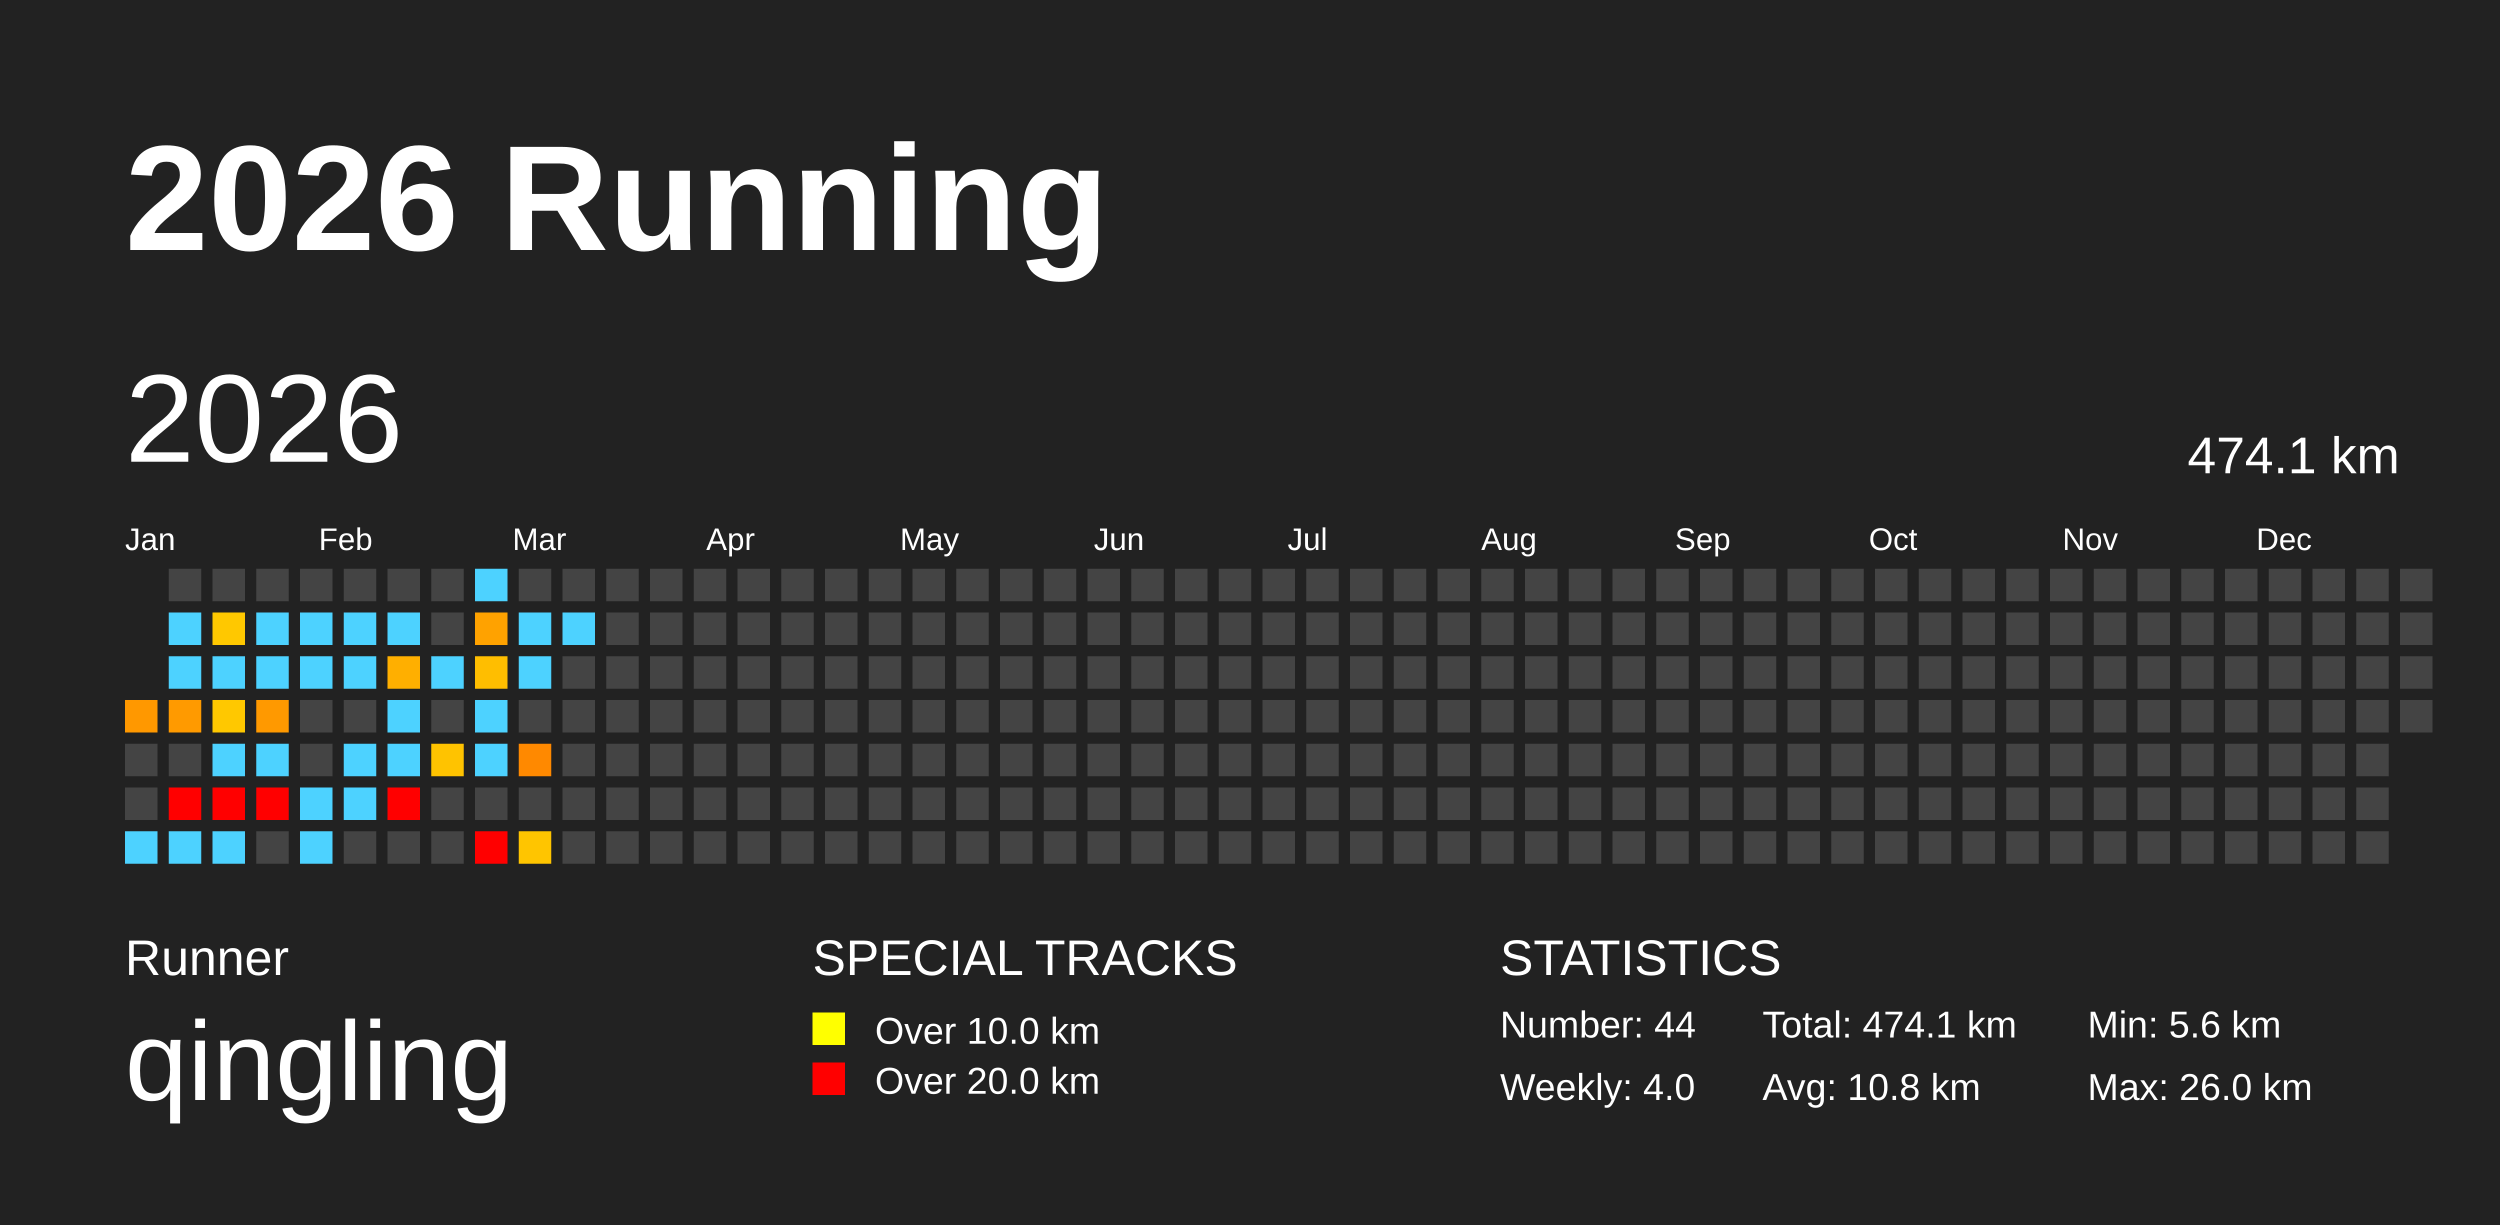
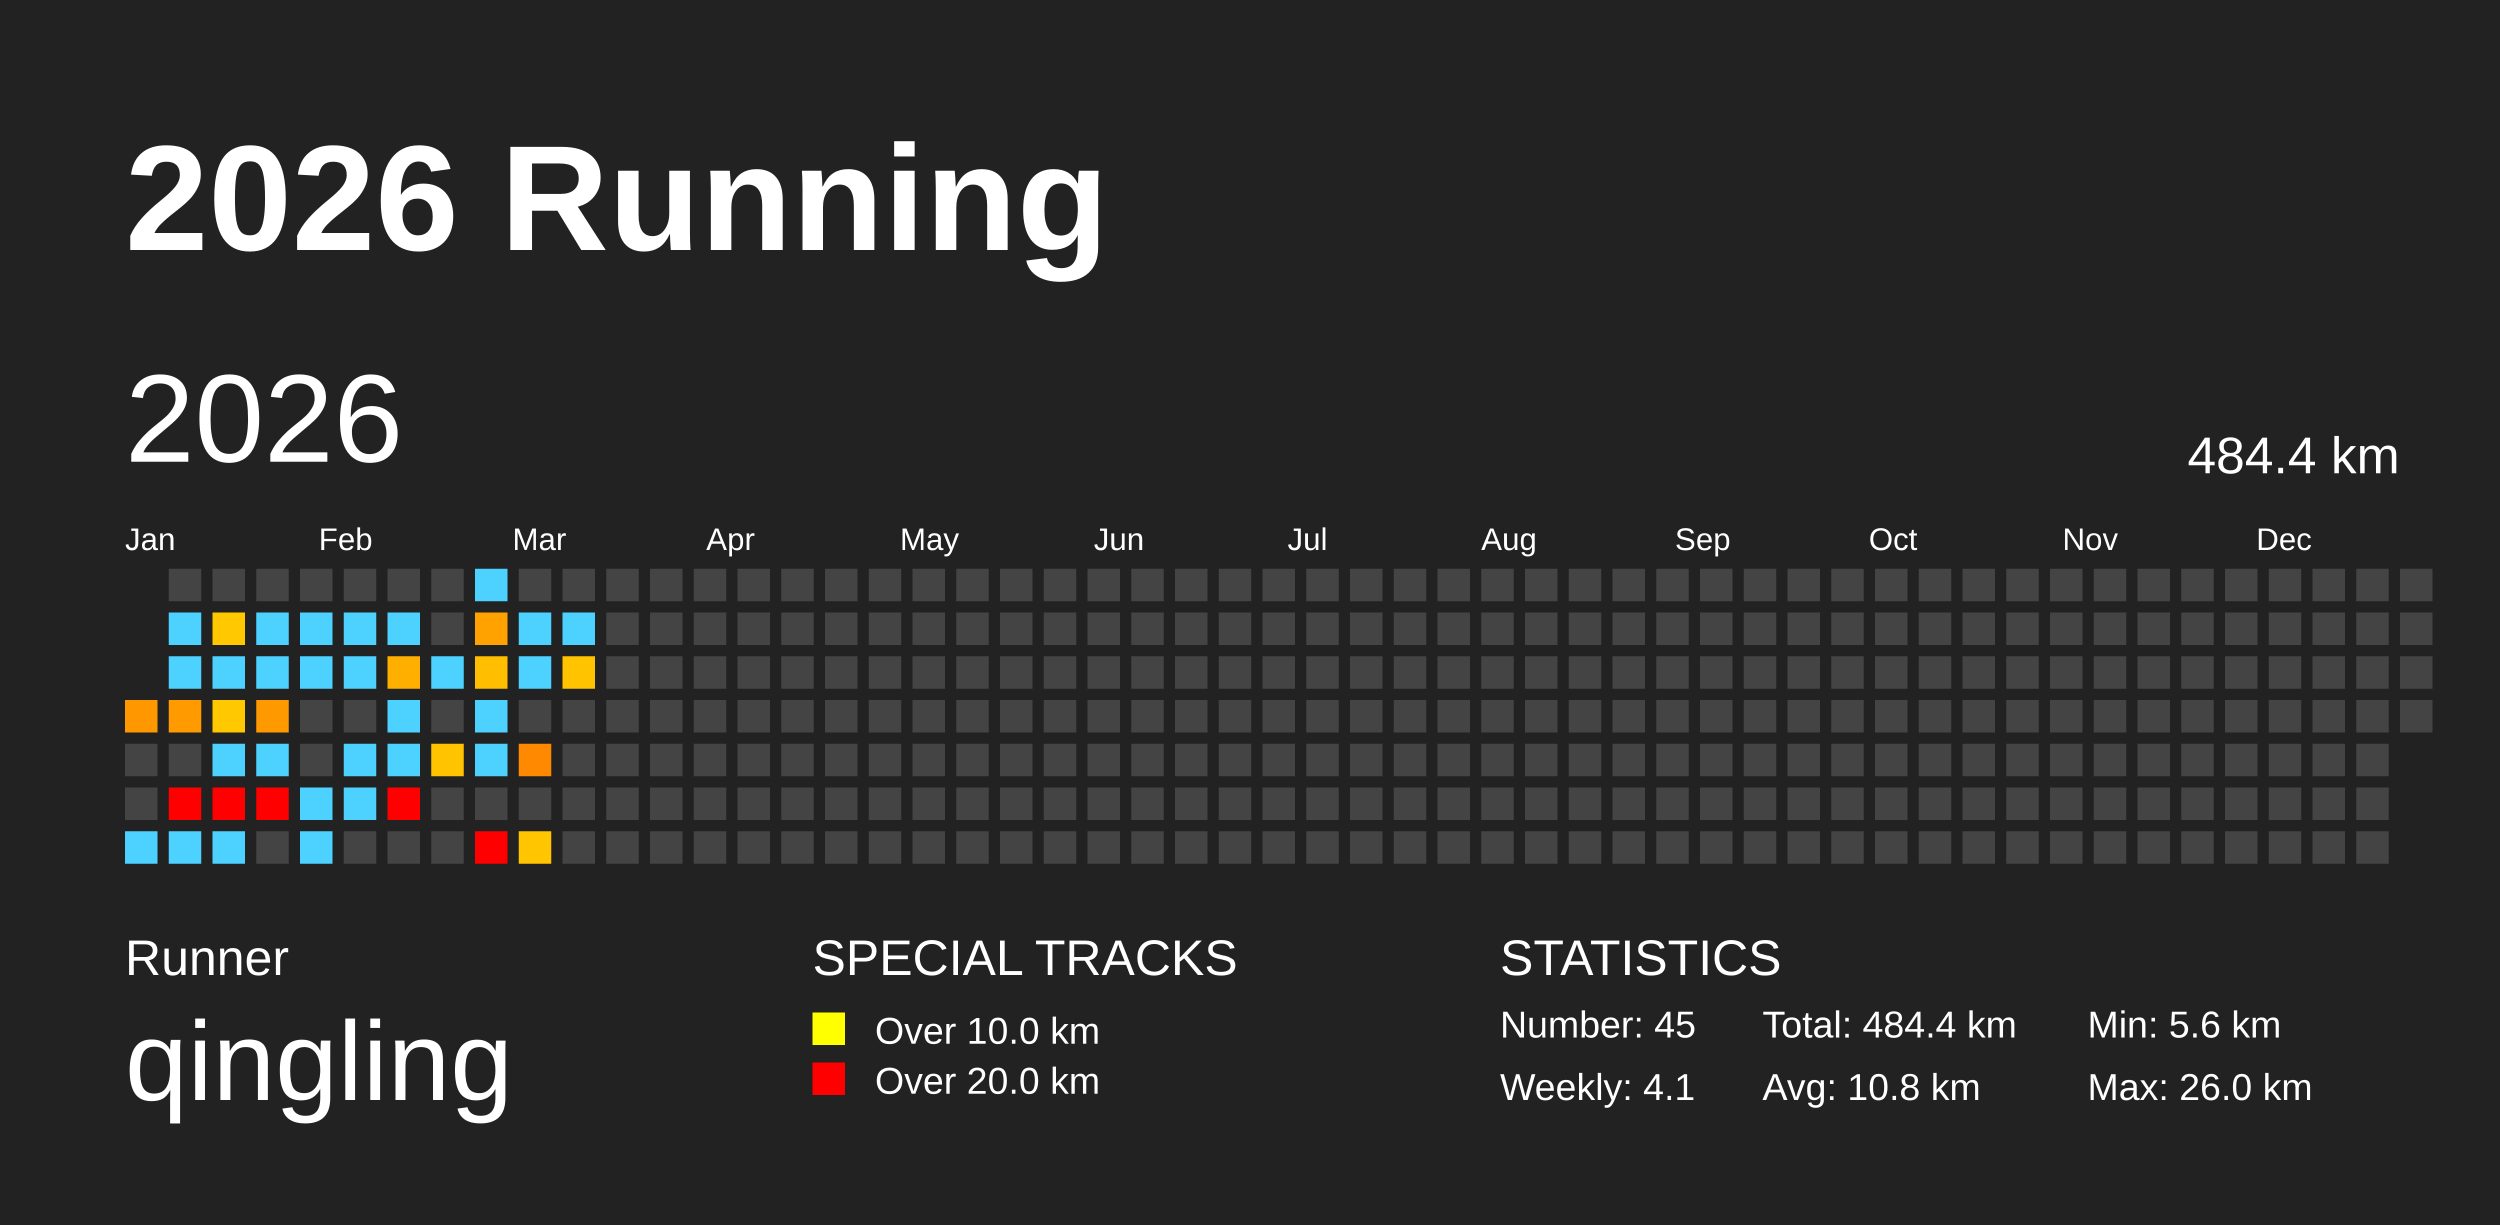
<svg xmlns="http://www.w3.org/2000/svg" baseProfile="full" height="98mm" version="1.1" viewBox="0,0,200,98" width="200mm">
  <defs />
  <rect fill="#222222" height="98" width="200" x="0" y="0" />
  <text fill="#FFFFFF" style="font-size:12px; font-family:Arial; font-weight:bold;" x="10" y="20">2026 Running</text>
  <text fill="#FFFFFF" style="font-size:4px; font-family:Arial" x="10" y="78">Runner</text>
  <text fill="#FFFFFF" style="font-size:9px; font-family:Arial" x="10" y="88">qingling</text>
  <text fill="#FFFFFF" style="font-size:4px; font-family:Arial" x="65" y="78">SPECIAL TRACKS</text>
  <rect fill="yellow" height="2.6" width="2.6" x="65" y="81" />
  <text fill="#FFFFFF" style="font-size:3px; font-family:Arial" x="70" y="83.5">Over 10.0 km</text>
  <rect fill="red" height="2.6" width="2.6" x="65" y="85" />
  <text fill="#FFFFFF" style="font-size:3px; font-family:Arial" x="70" y="87.5">Over 20.0 km</text>
  <text fill="#FFFFFF" style="font-size:4px; font-family:Arial" x="120" y="78">STATISTICS</text>
-   <text fill="#FFFFFF" style="font-size:3px; font-family:Arial" x="120" y="83">Number: 44</text>
-   <text fill="#FFFFFF" style="font-size:3px; font-family:Arial" x="120" y="88">Weekly: 4.0</text>
-   <text fill="#FFFFFF" style="font-size:3px; font-family:Arial" x="141" y="83">Total: 474.1 km</text>
+   <text fill="#FFFFFF" style="font-size:3px; font-family:Arial" x="120" y="83">Number: 45</text>
+   <text fill="#FFFFFF" style="font-size:3px; font-family:Arial" x="120" y="88">Weekly: 4.1</text>
+   <text fill="#FFFFFF" style="font-size:3px; font-family:Arial" x="141" y="83">Total: 484.4 km</text>
  <text fill="#FFFFFF" style="font-size:3px; font-family:Arial" x="141" y="88">Avg: 10.8 km</text>
  <text fill="#FFFFFF" style="font-size:3px; font-family:Arial" x="167" y="83">Min: 5.6 km</text>
  <text fill="#FFFFFF" style="font-size:3px; font-family:Arial" x="167" y="88">Max: 26.0 km</text>
  <text dominant-baseline="hanging" fill="#FFFFFF" style="font-size:10.0px; font-family:Arial;" x="10" y="30">2026</text>
-   <text dominant-baseline="hanging" fill="#FFFFFF" style="font-size:4.125px; font-family:Arial;" x="175" y="35">474.1 km</text>
+   <text dominant-baseline="hanging" fill="#FFFFFF" style="font-size:4.125px; font-family:Arial;" x="175" y="35">484.4 km</text>
  <text fill="#FFFFFF" style="font-size:2.5px; font-family:Arial" x="10.0" y="44">Jan</text>
  <text fill="#FFFFFF" style="font-size:2.5px; font-family:Arial" x="25.5" y="44">Feb</text>
  <text fill="#FFFFFF" style="font-size:2.5px; font-family:Arial" x="41.0" y="44">Mar</text>
  <text fill="#FFFFFF" style="font-size:2.5px; font-family:Arial" x="56.5" y="44">Apr</text>
  <text fill="#FFFFFF" style="font-size:2.5px; font-family:Arial" x="72.0" y="44">May</text>
  <text fill="#FFFFFF" style="font-size:2.5px; font-family:Arial" x="87.5" y="44">Jun</text>
  <text fill="#FFFFFF" style="font-size:2.5px; font-family:Arial" x="103.0" y="44">Jul</text>
  <text fill="#FFFFFF" style="font-size:2.5px; font-family:Arial" x="118.5" y="44">Aug</text>
  <text fill="#FFFFFF" style="font-size:2.5px; font-family:Arial" x="134.0" y="44">Sep</text>
  <text fill="#FFFFFF" style="font-size:2.5px; font-family:Arial" x="149.5" y="44">Oct</text>
  <text fill="#FFFFFF" style="font-size:2.5px; font-family:Arial" x="165.0" y="44">Nov</text>
  <text fill="#FFFFFF" style="font-size:2.5px; font-family:Arial" x="180.5" y="44">Dec</text>
  <rect fill="#ff9800" height="2.6" width="2.6" x="10.0" y="56.0" />
  <rect fill="#444444" height="2.6" width="2.6" x="10.0" y="59.5" />
  <rect fill="#444444" height="2.6" width="2.6" x="10.0" y="63.0" />
  <rect fill="#4dd2ff" height="2.6" width="2.6" x="10.0" y="66.5" />
  <rect fill="#444444" height="2.6" width="2.6" x="13.5" y="45.5" />
  <rect fill="#4dd2ff" height="2.6" width="2.6" x="13.5" y="49.0" />
  <rect fill="#4dd2ff" height="2.6" width="2.6" x="13.5" y="52.5" />
  <rect fill="#ff9a00" height="2.6" width="2.6" x="13.5" y="56.0" />
  <rect fill="#444444" height="2.6" width="2.6" x="13.5" y="59.5" />
  <rect fill="red" height="2.6" width="2.6" x="13.5" y="63.0" />
  <rect fill="#4dd2ff" height="2.6" width="2.6" x="13.5" y="66.5" />
  <rect fill="#444444" height="2.6" width="2.6" x="17.0" y="45.5" />
  <rect fill="#ffc800" height="2.6" width="2.6" x="17.0" y="49.0" />
  <rect fill="#4dd2ff" height="2.6" width="2.6" x="17.0" y="52.5" />
  <rect fill="#ffc800" height="2.6" width="2.6" x="17.0" y="56.0" />
  <rect fill="#4dd2ff" height="2.6" width="2.6" x="17.0" y="59.5" />
  <rect fill="red" height="2.6" width="2.6" x="17.0" y="63.0" />
  <rect fill="#4dd2ff" height="2.6" width="2.6" x="17.0" y="66.5" />
  <rect fill="#444444" height="2.6" width="2.6" x="20.5" y="45.5" />
  <rect fill="#4dd2ff" height="2.6" width="2.6" x="20.5" y="49.0" />
  <rect fill="#4dd2ff" height="2.6" width="2.6" x="20.5" y="52.5" />
  <rect fill="#ff9900" height="2.6" width="2.6" x="20.5" y="56.0" />
  <rect fill="#4dd2ff" height="2.6" width="2.6" x="20.5" y="59.5" />
  <rect fill="red" height="2.6" width="2.6" x="20.5" y="63.0" />
  <rect fill="#444444" height="2.6" width="2.6" x="20.5" y="66.5" />
  <rect fill="#444444" height="2.6" width="2.6" x="24.0" y="45.5" />
  <rect fill="#4dd2ff" height="2.6" width="2.6" x="24.0" y="49.0" />
  <rect fill="#4dd2ff" height="2.6" width="2.6" x="24.0" y="52.5" />
  <rect fill="#444444" height="2.6" width="2.6" x="24.0" y="56.0" />
  <rect fill="#444444" height="2.6" width="2.6" x="24.0" y="59.5" />
  <rect fill="#4dd2ff" height="2.6" width="2.6" x="24.0" y="63.0" />
  <rect fill="#4dd2ff" height="2.6" width="2.6" x="24.0" y="66.5" />
  <rect fill="#444444" height="2.6" width="2.6" x="27.5" y="45.5" />
  <rect fill="#4dd2ff" height="2.6" width="2.6" x="27.5" y="49.0" />
  <rect fill="#4dd2ff" height="2.6" width="2.6" x="27.5" y="52.5" />
  <rect fill="#444444" height="2.6" width="2.6" x="27.5" y="56.0" />
  <rect fill="#4dd2ff" height="2.6" width="2.6" x="27.5" y="59.5" />
  <rect fill="#4dd2ff" height="2.6" width="2.6" x="27.5" y="63.0" />
  <rect fill="#444444" height="2.6" width="2.6" x="27.5" y="66.5" />
  <rect fill="#444444" height="2.6" width="2.6" x="31.0" y="45.5" />
  <rect fill="#4dd2ff" height="2.6" width="2.6" x="31.0" y="49.0" />
  <rect fill="#ffaf00" height="2.6" width="2.6" x="31.0" y="52.5" />
  <rect fill="#4dd2ff" height="2.6" width="2.6" x="31.0" y="56.0" />
  <rect fill="#4dd2ff" height="2.6" width="2.6" x="31.0" y="59.5" />
  <rect fill="red" height="2.6" width="2.6" x="31.0" y="63.0" />
  <rect fill="#444444" height="2.6" width="2.6" x="31.0" y="66.5" />
  <rect fill="#444444" height="2.6" width="2.6" x="34.5" y="45.5" />
  <rect fill="#444444" height="2.6" width="2.6" x="34.5" y="49.0" />
  <rect fill="#4dd2ff" height="2.6" width="2.6" x="34.5" y="52.5" />
  <rect fill="#444444" height="2.6" width="2.6" x="34.5" y="56.0" />
  <rect fill="#ffc300" height="2.6" width="2.6" x="34.5" y="59.5" />
  <rect fill="#444444" height="2.6" width="2.6" x="34.5" y="63.0" />
  <rect fill="#444444" height="2.6" width="2.6" x="34.5" y="66.5" />
  <rect fill="#4dd2ff" height="2.6" width="2.6" x="38.0" y="45.5" />
  <rect fill="#ffa200" height="2.6" width="2.6" x="38.0" y="49.0" />
  <rect fill="#ffbe00" height="2.6" width="2.6" x="38.0" y="52.5" />
  <rect fill="#4dd2ff" height="2.6" width="2.6" x="38.0" y="56.0" />
  <rect fill="#4dd2ff" height="2.6" width="2.6" x="38.0" y="59.5" />
  <rect fill="#444444" height="2.6" width="2.6" x="38.0" y="63.0" />
  <rect fill="red" height="2.6" width="2.6" x="38.0" y="66.5" />
  <rect fill="#444444" height="2.6" width="2.6" x="41.5" y="45.5" />
  <rect fill="#4dd2ff" height="2.6" width="2.6" x="41.5" y="49.0" />
  <rect fill="#4dd2ff" height="2.6" width="2.6" x="41.5" y="52.5" />
  <rect fill="#444444" height="2.6" width="2.6" x="41.5" y="56.0" />
  <rect fill="#ff8900" height="2.6" width="2.6" x="41.5" y="59.5" />
  <rect fill="#444444" height="2.6" width="2.6" x="41.5" y="63.0" />
  <rect fill="#ffc500" height="2.6" width="2.6" x="41.5" y="66.5" />
  <rect fill="#444444" height="2.6" width="2.6" x="45.0" y="45.5" />
  <rect fill="#4dd2ff" height="2.6" width="2.6" x="45.0" y="49.0" />
-   <rect fill="#444444" height="2.6" width="2.6" x="45.0" y="52.5" />
+   <rect fill="#ffc300" height="2.6" width="2.6" x="45.0" y="52.5" />
  <rect fill="#444444" height="2.6" width="2.6" x="45.0" y="56.0" />
  <rect fill="#444444" height="2.6" width="2.6" x="45.0" y="59.5" />
  <rect fill="#444444" height="2.6" width="2.6" x="45.0" y="63.0" />
  <rect fill="#444444" height="2.6" width="2.6" x="45.0" y="66.5" />
  <rect fill="#444444" height="2.6" width="2.6" x="48.5" y="45.5" />
  <rect fill="#444444" height="2.6" width="2.6" x="48.5" y="49.0" />
  <rect fill="#444444" height="2.6" width="2.6" x="48.5" y="52.5" />
  <rect fill="#444444" height="2.6" width="2.6" x="48.5" y="56.0" />
  <rect fill="#444444" height="2.6" width="2.6" x="48.5" y="59.5" />
  <rect fill="#444444" height="2.6" width="2.6" x="48.5" y="63.0" />
  <rect fill="#444444" height="2.6" width="2.6" x="48.5" y="66.5" />
  <rect fill="#444444" height="2.6" width="2.6" x="52.0" y="45.5" />
  <rect fill="#444444" height="2.6" width="2.6" x="52.0" y="49.0" />
  <rect fill="#444444" height="2.6" width="2.6" x="52.0" y="52.5" />
  <rect fill="#444444" height="2.6" width="2.6" x="52.0" y="56.0" />
  <rect fill="#444444" height="2.6" width="2.6" x="52.0" y="59.5" />
  <rect fill="#444444" height="2.6" width="2.6" x="52.0" y="63.0" />
  <rect fill="#444444" height="2.6" width="2.6" x="52.0" y="66.5" />
  <rect fill="#444444" height="2.6" width="2.6" x="55.5" y="45.5" />
  <rect fill="#444444" height="2.6" width="2.6" x="55.5" y="49.0" />
  <rect fill="#444444" height="2.6" width="2.6" x="55.5" y="52.5" />
  <rect fill="#444444" height="2.6" width="2.6" x="55.5" y="56.0" />
  <rect fill="#444444" height="2.6" width="2.6" x="55.5" y="59.5" />
  <rect fill="#444444" height="2.6" width="2.6" x="55.5" y="63.0" />
  <rect fill="#444444" height="2.6" width="2.6" x="55.5" y="66.5" />
  <rect fill="#444444" height="2.6" width="2.6" x="59.0" y="45.5" />
  <rect fill="#444444" height="2.6" width="2.6" x="59.0" y="49.0" />
  <rect fill="#444444" height="2.6" width="2.6" x="59.0" y="52.5" />
  <rect fill="#444444" height="2.6" width="2.6" x="59.0" y="56.0" />
  <rect fill="#444444" height="2.6" width="2.6" x="59.0" y="59.5" />
  <rect fill="#444444" height="2.6" width="2.6" x="59.0" y="63.0" />
  <rect fill="#444444" height="2.6" width="2.6" x="59.0" y="66.5" />
  <rect fill="#444444" height="2.6" width="2.6" x="62.5" y="45.5" />
  <rect fill="#444444" height="2.6" width="2.6" x="62.5" y="49.0" />
  <rect fill="#444444" height="2.6" width="2.6" x="62.5" y="52.5" />
  <rect fill="#444444" height="2.6" width="2.6" x="62.5" y="56.0" />
  <rect fill="#444444" height="2.6" width="2.6" x="62.5" y="59.5" />
  <rect fill="#444444" height="2.6" width="2.6" x="62.5" y="63.0" />
  <rect fill="#444444" height="2.6" width="2.6" x="62.5" y="66.5" />
  <rect fill="#444444" height="2.6" width="2.6" x="66.0" y="45.5" />
  <rect fill="#444444" height="2.6" width="2.6" x="66.0" y="49.0" />
  <rect fill="#444444" height="2.6" width="2.6" x="66.0" y="52.5" />
  <rect fill="#444444" height="2.6" width="2.6" x="66.0" y="56.0" />
  <rect fill="#444444" height="2.6" width="2.6" x="66.0" y="59.5" />
  <rect fill="#444444" height="2.6" width="2.6" x="66.0" y="63.0" />
  <rect fill="#444444" height="2.6" width="2.6" x="66.0" y="66.5" />
  <rect fill="#444444" height="2.6" width="2.6" x="69.5" y="45.5" />
  <rect fill="#444444" height="2.6" width="2.6" x="69.5" y="49.0" />
  <rect fill="#444444" height="2.6" width="2.6" x="69.5" y="52.5" />
  <rect fill="#444444" height="2.6" width="2.6" x="69.5" y="56.0" />
  <rect fill="#444444" height="2.6" width="2.6" x="69.5" y="59.5" />
  <rect fill="#444444" height="2.6" width="2.6" x="69.5" y="63.0" />
  <rect fill="#444444" height="2.6" width="2.6" x="69.5" y="66.5" />
  <rect fill="#444444" height="2.6" width="2.6" x="73.0" y="45.5" />
  <rect fill="#444444" height="2.6" width="2.6" x="73.0" y="49.0" />
  <rect fill="#444444" height="2.6" width="2.6" x="73.0" y="52.5" />
  <rect fill="#444444" height="2.6" width="2.6" x="73.0" y="56.0" />
  <rect fill="#444444" height="2.6" width="2.6" x="73.0" y="59.5" />
  <rect fill="#444444" height="2.6" width="2.6" x="73.0" y="63.0" />
  <rect fill="#444444" height="2.6" width="2.6" x="73.0" y="66.5" />
  <rect fill="#444444" height="2.6" width="2.6" x="76.5" y="45.5" />
  <rect fill="#444444" height="2.6" width="2.6" x="76.5" y="49.0" />
  <rect fill="#444444" height="2.6" width="2.6" x="76.5" y="52.5" />
  <rect fill="#444444" height="2.6" width="2.6" x="76.5" y="56.0" />
  <rect fill="#444444" height="2.6" width="2.6" x="76.5" y="59.5" />
  <rect fill="#444444" height="2.6" width="2.6" x="76.5" y="63.0" />
  <rect fill="#444444" height="2.6" width="2.6" x="76.5" y="66.5" />
  <rect fill="#444444" height="2.6" width="2.6" x="80.0" y="45.5" />
  <rect fill="#444444" height="2.6" width="2.6" x="80.0" y="49.0" />
  <rect fill="#444444" height="2.6" width="2.6" x="80.0" y="52.5" />
  <rect fill="#444444" height="2.6" width="2.6" x="80.0" y="56.0" />
  <rect fill="#444444" height="2.6" width="2.6" x="80.0" y="59.5" />
  <rect fill="#444444" height="2.6" width="2.6" x="80.0" y="63.0" />
  <rect fill="#444444" height="2.6" width="2.6" x="80.0" y="66.5" />
  <rect fill="#444444" height="2.6" width="2.6" x="83.5" y="45.5" />
  <rect fill="#444444" height="2.6" width="2.6" x="83.5" y="49.0" />
  <rect fill="#444444" height="2.6" width="2.6" x="83.5" y="52.5" />
  <rect fill="#444444" height="2.6" width="2.6" x="83.5" y="56.0" />
  <rect fill="#444444" height="2.6" width="2.6" x="83.5" y="59.5" />
  <rect fill="#444444" height="2.6" width="2.6" x="83.5" y="63.0" />
  <rect fill="#444444" height="2.6" width="2.6" x="83.5" y="66.5" />
  <rect fill="#444444" height="2.6" width="2.6" x="87.0" y="45.5" />
  <rect fill="#444444" height="2.6" width="2.6" x="87.0" y="49.0" />
  <rect fill="#444444" height="2.6" width="2.6" x="87.0" y="52.5" />
  <rect fill="#444444" height="2.6" width="2.6" x="87.0" y="56.0" />
  <rect fill="#444444" height="2.6" width="2.6" x="87.0" y="59.5" />
  <rect fill="#444444" height="2.6" width="2.6" x="87.0" y="63.0" />
  <rect fill="#444444" height="2.6" width="2.6" x="87.0" y="66.5" />
  <rect fill="#444444" height="2.6" width="2.6" x="90.5" y="45.5" />
  <rect fill="#444444" height="2.6" width="2.6" x="90.5" y="49.0" />
  <rect fill="#444444" height="2.6" width="2.6" x="90.5" y="52.5" />
  <rect fill="#444444" height="2.6" width="2.6" x="90.5" y="56.0" />
  <rect fill="#444444" height="2.6" width="2.6" x="90.5" y="59.5" />
  <rect fill="#444444" height="2.6" width="2.6" x="90.5" y="63.0" />
  <rect fill="#444444" height="2.6" width="2.6" x="90.5" y="66.5" />
  <rect fill="#444444" height="2.6" width="2.6" x="94.0" y="45.5" />
  <rect fill="#444444" height="2.6" width="2.6" x="94.0" y="49.0" />
  <rect fill="#444444" height="2.6" width="2.6" x="94.0" y="52.5" />
  <rect fill="#444444" height="2.6" width="2.6" x="94.0" y="56.0" />
  <rect fill="#444444" height="2.6" width="2.6" x="94.0" y="59.5" />
  <rect fill="#444444" height="2.6" width="2.6" x="94.0" y="63.0" />
  <rect fill="#444444" height="2.6" width="2.6" x="94.0" y="66.5" />
  <rect fill="#444444" height="2.6" width="2.6" x="97.5" y="45.5" />
  <rect fill="#444444" height="2.6" width="2.6" x="97.5" y="49.0" />
  <rect fill="#444444" height="2.6" width="2.6" x="97.5" y="52.5" />
  <rect fill="#444444" height="2.6" width="2.6" x="97.5" y="56.0" />
  <rect fill="#444444" height="2.6" width="2.6" x="97.5" y="59.5" />
  <rect fill="#444444" height="2.6" width="2.6" x="97.5" y="63.0" />
  <rect fill="#444444" height="2.6" width="2.6" x="97.5" y="66.5" />
  <rect fill="#444444" height="2.6" width="2.6" x="101.0" y="45.5" />
  <rect fill="#444444" height="2.6" width="2.6" x="101.0" y="49.0" />
  <rect fill="#444444" height="2.6" width="2.6" x="101.0" y="52.5" />
  <rect fill="#444444" height="2.6" width="2.6" x="101.0" y="56.0" />
  <rect fill="#444444" height="2.6" width="2.6" x="101.0" y="59.5" />
  <rect fill="#444444" height="2.6" width="2.6" x="101.0" y="63.0" />
  <rect fill="#444444" height="2.6" width="2.6" x="101.0" y="66.5" />
  <rect fill="#444444" height="2.6" width="2.6" x="104.5" y="45.5" />
  <rect fill="#444444" height="2.6" width="2.6" x="104.5" y="49.0" />
  <rect fill="#444444" height="2.6" width="2.6" x="104.5" y="52.5" />
  <rect fill="#444444" height="2.6" width="2.6" x="104.5" y="56.0" />
  <rect fill="#444444" height="2.6" width="2.6" x="104.5" y="59.5" />
  <rect fill="#444444" height="2.6" width="2.6" x="104.5" y="63.0" />
  <rect fill="#444444" height="2.6" width="2.6" x="104.5" y="66.5" />
  <rect fill="#444444" height="2.6" width="2.6" x="108.0" y="45.5" />
  <rect fill="#444444" height="2.6" width="2.6" x="108.0" y="49.0" />
  <rect fill="#444444" height="2.6" width="2.6" x="108.0" y="52.5" />
  <rect fill="#444444" height="2.6" width="2.6" x="108.0" y="56.0" />
  <rect fill="#444444" height="2.6" width="2.6" x="108.0" y="59.5" />
  <rect fill="#444444" height="2.6" width="2.6" x="108.0" y="63.0" />
  <rect fill="#444444" height="2.6" width="2.6" x="108.0" y="66.5" />
  <rect fill="#444444" height="2.6" width="2.6" x="111.5" y="45.5" />
  <rect fill="#444444" height="2.6" width="2.6" x="111.5" y="49.0" />
  <rect fill="#444444" height="2.6" width="2.6" x="111.5" y="52.5" />
  <rect fill="#444444" height="2.6" width="2.6" x="111.5" y="56.0" />
  <rect fill="#444444" height="2.6" width="2.6" x="111.5" y="59.5" />
  <rect fill="#444444" height="2.6" width="2.6" x="111.5" y="63.0" />
  <rect fill="#444444" height="2.6" width="2.6" x="111.5" y="66.5" />
  <rect fill="#444444" height="2.6" width="2.6" x="115.0" y="45.5" />
  <rect fill="#444444" height="2.6" width="2.6" x="115.0" y="49.0" />
  <rect fill="#444444" height="2.6" width="2.6" x="115.0" y="52.5" />
  <rect fill="#444444" height="2.6" width="2.6" x="115.0" y="56.0" />
  <rect fill="#444444" height="2.6" width="2.6" x="115.0" y="59.5" />
  <rect fill="#444444" height="2.6" width="2.6" x="115.0" y="63.0" />
  <rect fill="#444444" height="2.6" width="2.6" x="115.0" y="66.5" />
  <rect fill="#444444" height="2.6" width="2.6" x="118.5" y="45.5" />
  <rect fill="#444444" height="2.6" width="2.6" x="118.5" y="49.0" />
  <rect fill="#444444" height="2.6" width="2.6" x="118.5" y="52.5" />
  <rect fill="#444444" height="2.6" width="2.6" x="118.5" y="56.0" />
  <rect fill="#444444" height="2.6" width="2.6" x="118.5" y="59.5" />
  <rect fill="#444444" height="2.6" width="2.6" x="118.5" y="63.0" />
  <rect fill="#444444" height="2.6" width="2.6" x="118.5" y="66.5" />
  <rect fill="#444444" height="2.6" width="2.6" x="122.0" y="45.5" />
  <rect fill="#444444" height="2.6" width="2.6" x="122.0" y="49.0" />
  <rect fill="#444444" height="2.6" width="2.6" x="122.0" y="52.5" />
  <rect fill="#444444" height="2.6" width="2.6" x="122.0" y="56.0" />
  <rect fill="#444444" height="2.6" width="2.6" x="122.0" y="59.5" />
  <rect fill="#444444" height="2.6" width="2.6" x="122.0" y="63.0" />
  <rect fill="#444444" height="2.6" width="2.6" x="122.0" y="66.5" />
  <rect fill="#444444" height="2.6" width="2.6" x="125.5" y="45.5" />
  <rect fill="#444444" height="2.6" width="2.6" x="125.5" y="49.0" />
  <rect fill="#444444" height="2.6" width="2.6" x="125.5" y="52.5" />
  <rect fill="#444444" height="2.6" width="2.6" x="125.5" y="56.0" />
  <rect fill="#444444" height="2.6" width="2.6" x="125.5" y="59.5" />
  <rect fill="#444444" height="2.6" width="2.6" x="125.5" y="63.0" />
  <rect fill="#444444" height="2.6" width="2.6" x="125.5" y="66.5" />
  <rect fill="#444444" height="2.6" width="2.6" x="129.0" y="45.5" />
  <rect fill="#444444" height="2.6" width="2.6" x="129.0" y="49.0" />
  <rect fill="#444444" height="2.6" width="2.6" x="129.0" y="52.5" />
  <rect fill="#444444" height="2.6" width="2.6" x="129.0" y="56.0" />
  <rect fill="#444444" height="2.6" width="2.6" x="129.0" y="59.5" />
  <rect fill="#444444" height="2.6" width="2.6" x="129.0" y="63.0" />
  <rect fill="#444444" height="2.6" width="2.6" x="129.0" y="66.5" />
  <rect fill="#444444" height="2.6" width="2.6" x="132.5" y="45.5" />
  <rect fill="#444444" height="2.6" width="2.6" x="132.5" y="49.0" />
  <rect fill="#444444" height="2.6" width="2.6" x="132.5" y="52.5" />
  <rect fill="#444444" height="2.6" width="2.6" x="132.5" y="56.0" />
  <rect fill="#444444" height="2.6" width="2.6" x="132.5" y="59.5" />
  <rect fill="#444444" height="2.6" width="2.6" x="132.5" y="63.0" />
  <rect fill="#444444" height="2.6" width="2.6" x="132.5" y="66.5" />
  <rect fill="#444444" height="2.6" width="2.6" x="136.0" y="45.5" />
  <rect fill="#444444" height="2.6" width="2.6" x="136.0" y="49.0" />
  <rect fill="#444444" height="2.6" width="2.6" x="136.0" y="52.5" />
  <rect fill="#444444" height="2.6" width="2.6" x="136.0" y="56.0" />
  <rect fill="#444444" height="2.6" width="2.6" x="136.0" y="59.5" />
  <rect fill="#444444" height="2.6" width="2.6" x="136.0" y="63.0" />
  <rect fill="#444444" height="2.6" width="2.6" x="136.0" y="66.5" />
  <rect fill="#444444" height="2.6" width="2.6" x="139.5" y="45.5" />
  <rect fill="#444444" height="2.6" width="2.6" x="139.5" y="49.0" />
  <rect fill="#444444" height="2.6" width="2.6" x="139.5" y="52.5" />
  <rect fill="#444444" height="2.6" width="2.6" x="139.5" y="56.0" />
  <rect fill="#444444" height="2.6" width="2.6" x="139.5" y="59.5" />
  <rect fill="#444444" height="2.6" width="2.6" x="139.5" y="63.0" />
  <rect fill="#444444" height="2.6" width="2.6" x="139.5" y="66.5" />
  <rect fill="#444444" height="2.6" width="2.6" x="143.0" y="45.5" />
  <rect fill="#444444" height="2.6" width="2.6" x="143.0" y="49.0" />
  <rect fill="#444444" height="2.6" width="2.6" x="143.0" y="52.5" />
  <rect fill="#444444" height="2.6" width="2.6" x="143.0" y="56.0" />
  <rect fill="#444444" height="2.6" width="2.6" x="143.0" y="59.5" />
  <rect fill="#444444" height="2.6" width="2.6" x="143.0" y="63.0" />
  <rect fill="#444444" height="2.6" width="2.6" x="143.0" y="66.5" />
  <rect fill="#444444" height="2.6" width="2.6" x="146.5" y="45.5" />
  <rect fill="#444444" height="2.6" width="2.6" x="146.5" y="49.0" />
  <rect fill="#444444" height="2.6" width="2.6" x="146.5" y="52.5" />
  <rect fill="#444444" height="2.6" width="2.6" x="146.5" y="56.0" />
  <rect fill="#444444" height="2.6" width="2.6" x="146.5" y="59.5" />
  <rect fill="#444444" height="2.6" width="2.6" x="146.5" y="63.0" />
  <rect fill="#444444" height="2.6" width="2.6" x="146.5" y="66.5" />
  <rect fill="#444444" height="2.6" width="2.6" x="150.0" y="45.5" />
  <rect fill="#444444" height="2.6" width="2.6" x="150.0" y="49.0" />
  <rect fill="#444444" height="2.6" width="2.6" x="150.0" y="52.5" />
  <rect fill="#444444" height="2.6" width="2.6" x="150.0" y="56.0" />
  <rect fill="#444444" height="2.6" width="2.6" x="150.0" y="59.5" />
  <rect fill="#444444" height="2.6" width="2.6" x="150.0" y="63.0" />
  <rect fill="#444444" height="2.6" width="2.6" x="150.0" y="66.5" />
  <rect fill="#444444" height="2.6" width="2.6" x="153.5" y="45.5" />
  <rect fill="#444444" height="2.6" width="2.6" x="153.5" y="49.0" />
  <rect fill="#444444" height="2.6" width="2.6" x="153.5" y="52.5" />
  <rect fill="#444444" height="2.6" width="2.6" x="153.5" y="56.0" />
  <rect fill="#444444" height="2.6" width="2.6" x="153.5" y="59.5" />
  <rect fill="#444444" height="2.6" width="2.6" x="153.5" y="63.0" />
  <rect fill="#444444" height="2.6" width="2.6" x="153.5" y="66.5" />
  <rect fill="#444444" height="2.6" width="2.6" x="157.0" y="45.5" />
  <rect fill="#444444" height="2.6" width="2.6" x="157.0" y="49.0" />
  <rect fill="#444444" height="2.6" width="2.6" x="157.0" y="52.5" />
  <rect fill="#444444" height="2.6" width="2.6" x="157.0" y="56.0" />
  <rect fill="#444444" height="2.6" width="2.6" x="157.0" y="59.5" />
  <rect fill="#444444" height="2.6" width="2.6" x="157.0" y="63.0" />
  <rect fill="#444444" height="2.6" width="2.6" x="157.0" y="66.5" />
  <rect fill="#444444" height="2.6" width="2.6" x="160.5" y="45.5" />
  <rect fill="#444444" height="2.6" width="2.6" x="160.5" y="49.0" />
  <rect fill="#444444" height="2.6" width="2.6" x="160.5" y="52.5" />
  <rect fill="#444444" height="2.6" width="2.6" x="160.5" y="56.0" />
  <rect fill="#444444" height="2.6" width="2.6" x="160.5" y="59.5" />
  <rect fill="#444444" height="2.6" width="2.6" x="160.5" y="63.0" />
  <rect fill="#444444" height="2.6" width="2.6" x="160.5" y="66.5" />
  <rect fill="#444444" height="2.6" width="2.6" x="164.0" y="45.5" />
  <rect fill="#444444" height="2.6" width="2.6" x="164.0" y="49.0" />
  <rect fill="#444444" height="2.6" width="2.6" x="164.0" y="52.5" />
  <rect fill="#444444" height="2.6" width="2.6" x="164.0" y="56.0" />
  <rect fill="#444444" height="2.6" width="2.6" x="164.0" y="59.5" />
  <rect fill="#444444" height="2.6" width="2.6" x="164.0" y="63.0" />
  <rect fill="#444444" height="2.6" width="2.6" x="164.0" y="66.5" />
  <rect fill="#444444" height="2.6" width="2.6" x="167.5" y="45.5" />
  <rect fill="#444444" height="2.6" width="2.6" x="167.5" y="49.0" />
  <rect fill="#444444" height="2.6" width="2.6" x="167.5" y="52.5" />
  <rect fill="#444444" height="2.6" width="2.6" x="167.5" y="56.0" />
  <rect fill="#444444" height="2.6" width="2.6" x="167.5" y="59.5" />
  <rect fill="#444444" height="2.6" width="2.6" x="167.5" y="63.0" />
  <rect fill="#444444" height="2.6" width="2.6" x="167.5" y="66.5" />
  <rect fill="#444444" height="2.6" width="2.6" x="171.0" y="45.5" />
  <rect fill="#444444" height="2.6" width="2.6" x="171.0" y="49.0" />
  <rect fill="#444444" height="2.6" width="2.6" x="171.0" y="52.5" />
  <rect fill="#444444" height="2.6" width="2.6" x="171.0" y="56.0" />
  <rect fill="#444444" height="2.6" width="2.6" x="171.0" y="59.5" />
  <rect fill="#444444" height="2.6" width="2.6" x="171.0" y="63.0" />
  <rect fill="#444444" height="2.6" width="2.6" x="171.0" y="66.5" />
  <rect fill="#444444" height="2.6" width="2.6" x="174.5" y="45.5" />
  <rect fill="#444444" height="2.6" width="2.6" x="174.5" y="49.0" />
  <rect fill="#444444" height="2.6" width="2.6" x="174.5" y="52.5" />
  <rect fill="#444444" height="2.6" width="2.6" x="174.5" y="56.0" />
  <rect fill="#444444" height="2.6" width="2.6" x="174.5" y="59.5" />
  <rect fill="#444444" height="2.6" width="2.6" x="174.5" y="63.0" />
  <rect fill="#444444" height="2.6" width="2.6" x="174.5" y="66.5" />
  <rect fill="#444444" height="2.6" width="2.6" x="178.0" y="45.5" />
  <rect fill="#444444" height="2.6" width="2.6" x="178.0" y="49.0" />
  <rect fill="#444444" height="2.6" width="2.6" x="178.0" y="52.5" />
  <rect fill="#444444" height="2.6" width="2.6" x="178.0" y="56.0" />
  <rect fill="#444444" height="2.6" width="2.6" x="178.0" y="59.5" />
  <rect fill="#444444" height="2.6" width="2.6" x="178.0" y="63.0" />
  <rect fill="#444444" height="2.6" width="2.6" x="178.0" y="66.5" />
  <rect fill="#444444" height="2.6" width="2.6" x="181.5" y="45.5" />
  <rect fill="#444444" height="2.6" width="2.6" x="181.5" y="49.0" />
  <rect fill="#444444" height="2.6" width="2.6" x="181.5" y="52.5" />
  <rect fill="#444444" height="2.6" width="2.6" x="181.5" y="56.0" />
  <rect fill="#444444" height="2.6" width="2.6" x="181.5" y="59.5" />
  <rect fill="#444444" height="2.6" width="2.6" x="181.5" y="63.0" />
  <rect fill="#444444" height="2.6" width="2.6" x="181.5" y="66.5" />
  <rect fill="#444444" height="2.6" width="2.6" x="185.0" y="45.5" />
  <rect fill="#444444" height="2.6" width="2.6" x="185.0" y="49.0" />
  <rect fill="#444444" height="2.6" width="2.6" x="185.0" y="52.5" />
  <rect fill="#444444" height="2.6" width="2.6" x="185.0" y="56.0" />
  <rect fill="#444444" height="2.6" width="2.6" x="185.0" y="59.5" />
  <rect fill="#444444" height="2.6" width="2.6" x="185.0" y="63.0" />
  <rect fill="#444444" height="2.6" width="2.6" x="185.0" y="66.5" />
  <rect fill="#444444" height="2.6" width="2.6" x="188.5" y="45.5" />
  <rect fill="#444444" height="2.6" width="2.6" x="188.5" y="49.0" />
  <rect fill="#444444" height="2.6" width="2.6" x="188.5" y="52.5" />
  <rect fill="#444444" height="2.6" width="2.6" x="188.5" y="56.0" />
  <rect fill="#444444" height="2.6" width="2.6" x="188.5" y="59.5" />
  <rect fill="#444444" height="2.6" width="2.6" x="188.5" y="63.0" />
  <rect fill="#444444" height="2.6" width="2.6" x="188.5" y="66.5" />
  <rect fill="#444444" height="2.6" width="2.6" x="192.0" y="45.5" />
  <rect fill="#444444" height="2.6" width="2.6" x="192.0" y="49.0" />
  <rect fill="#444444" height="2.6" width="2.6" x="192.0" y="52.5" />
  <rect fill="#444444" height="2.6" width="2.6" x="192.0" y="56.0" />
</svg>
